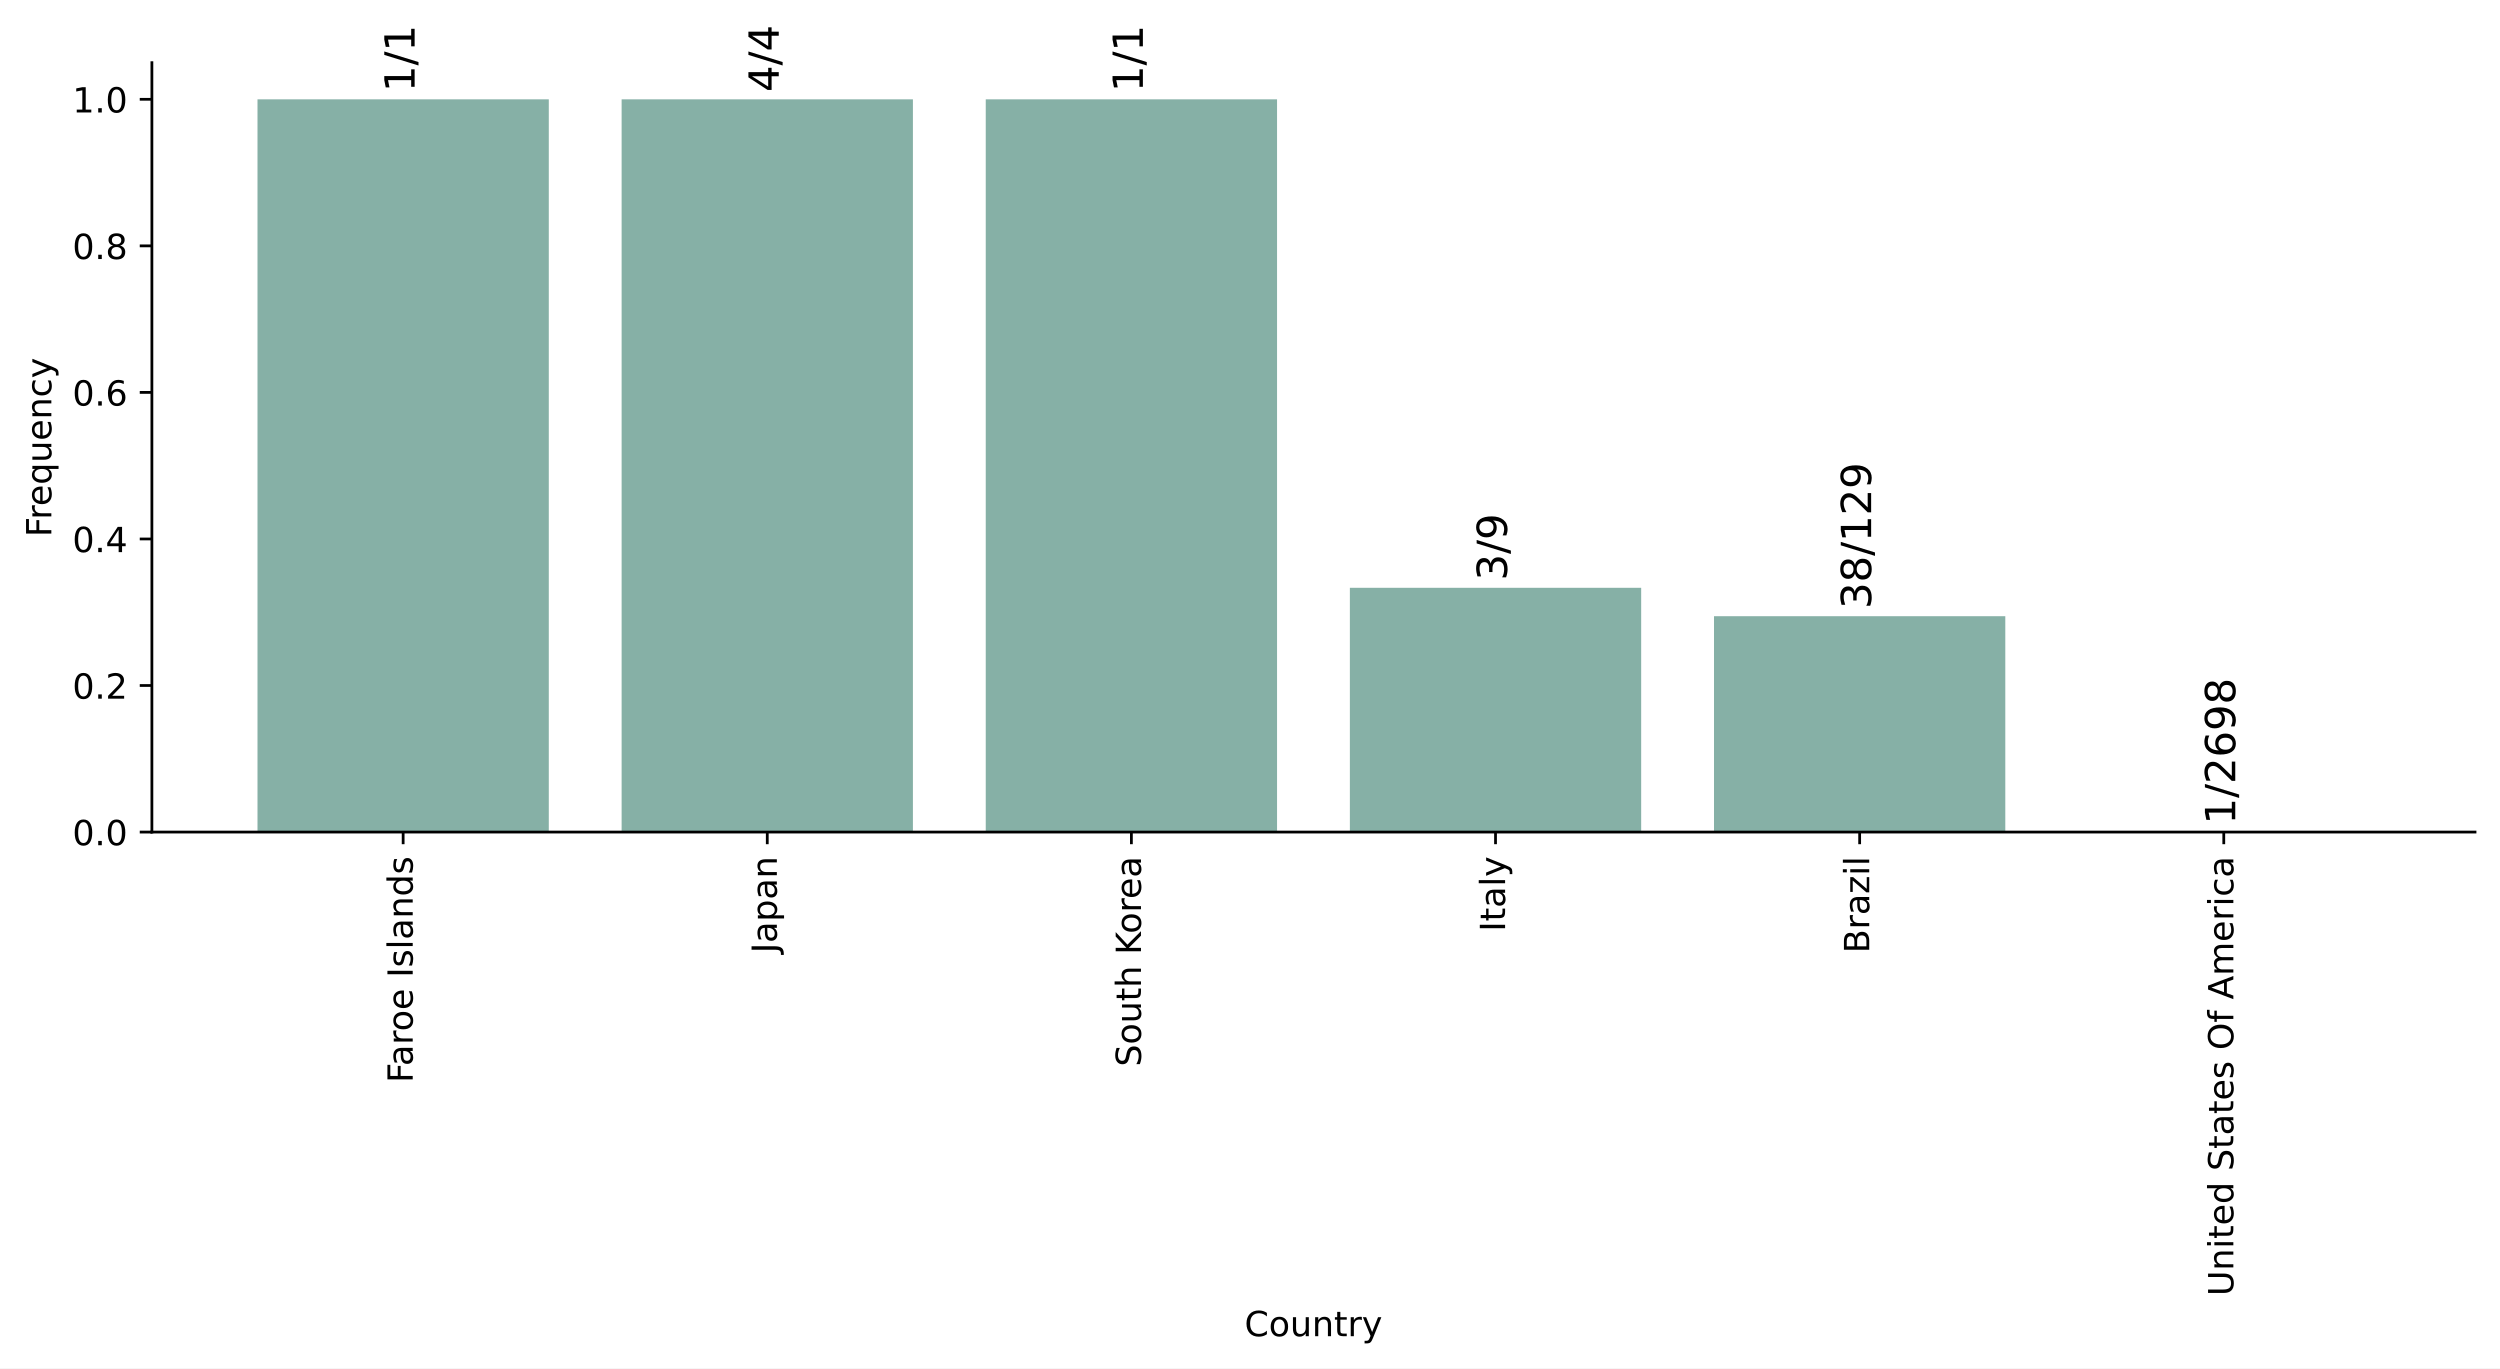
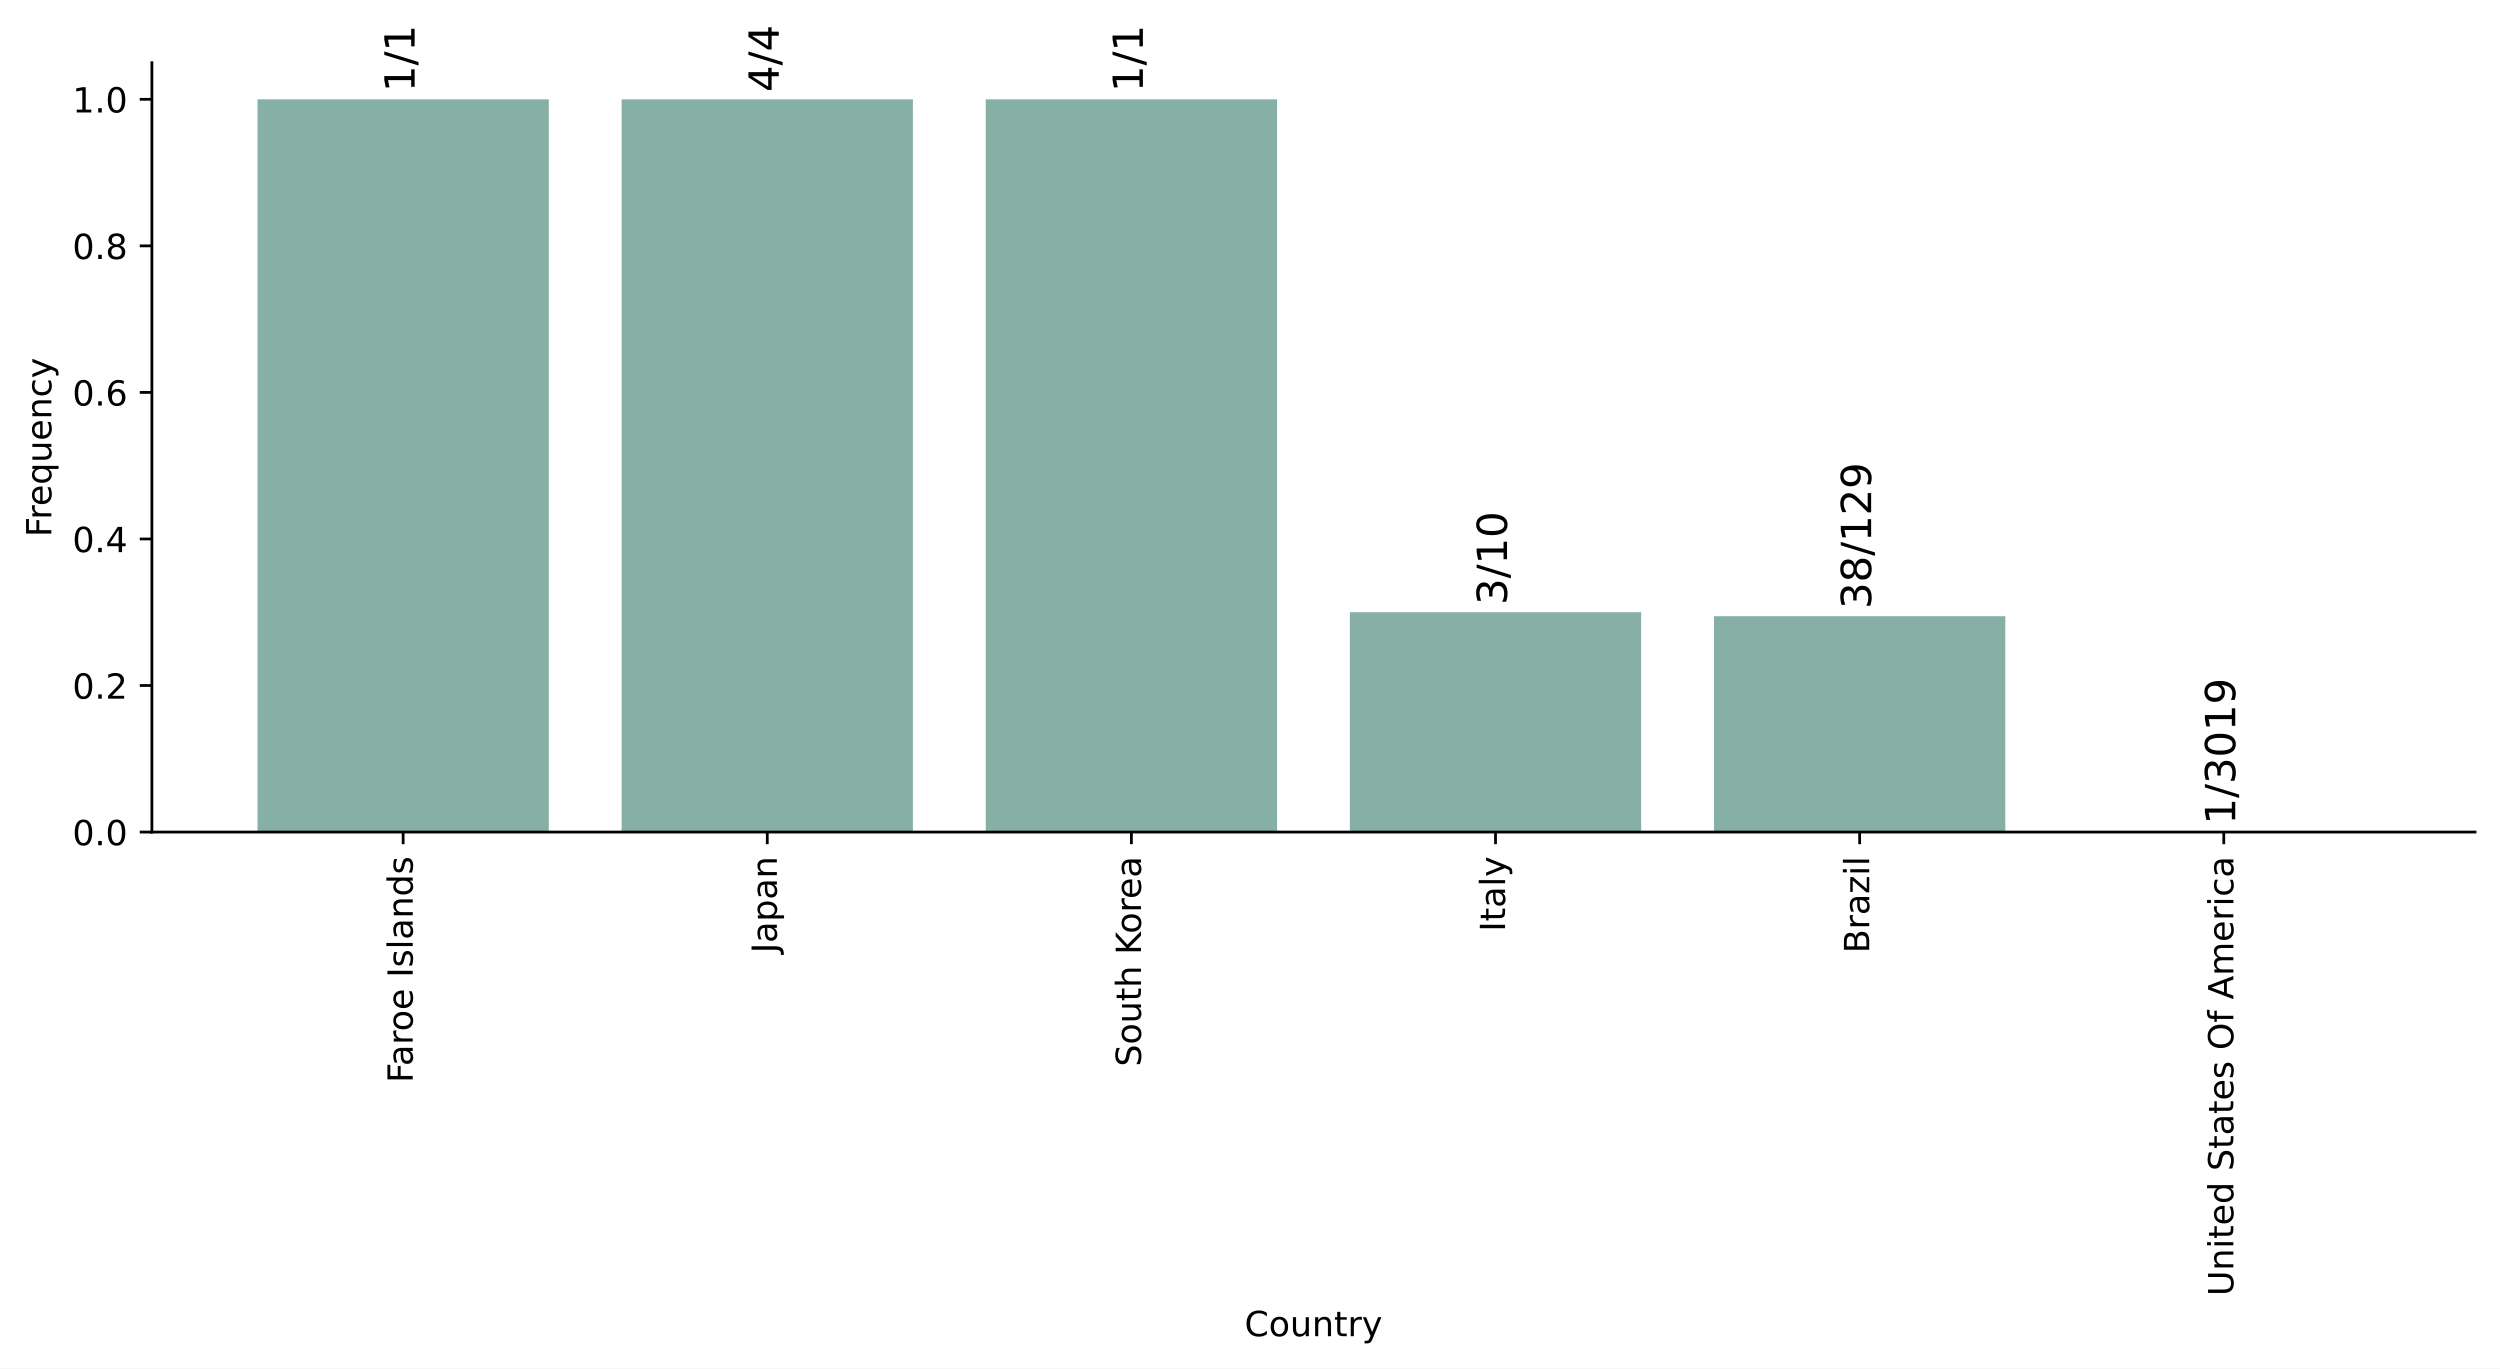
<svg xmlns="http://www.w3.org/2000/svg" xmlns:xlink="http://www.w3.org/1999/xlink" height="394.415pt" version="1.1" viewBox="0 0 720.581 394.415" width="720.581pt">
  <defs>
    <style type="text/css">*{stroke-linecap:butt;stroke-linejoin:round;}</style>
  </defs>
  <g id="figure_1">
    <g id="patch_1">
      <path d="M 0 394.415  L 720.581 394.415  L 720.581 0  L 0 0  z " style="fill:#ffffff;" />
    </g>
    <g id="axes_1">
      <g id="patch_2">
        <path d="M 43.781 239.825  L 713.381 239.825  L 713.381 18.064  L 43.781 18.064  z " style="fill:#ffffff;" />
      </g>
      <g id="patch_3">
-         <path clip-path="url(#pfb253cb8a8)" d="M 74.218 239.825  L 158.18 239.825  L 158.18 28.625  L 74.218 28.625  z " style="fill:#86b0a6;" />
+         <path clip-path="url(#p19f16386f7)" d="M 74.218 239.825  L 158.18 239.825  L 158.18 28.625  L 74.218 28.625  z " style="fill:#86b0a6;" />
      </g>
      <g id="patch_4">
-         <path clip-path="url(#pfb253cb8a8)" d="M 179.171 239.825  L 263.133 239.825  L 263.133 28.625  L 179.171 28.625  z " style="fill:#86b0a6;" />
+         <path clip-path="url(#p19f16386f7)" d="M 179.171 239.825  L 263.133 239.825  L 263.133 28.625  L 179.171 28.625  z " style="fill:#86b0a6;" />
      </g>
      <g id="patch_5">
-         <path clip-path="url(#pfb253cb8a8)" d="M 284.124 239.825  L 368.086 239.825  L 368.086 28.625  L 284.124 28.625  z " style="fill:#86b0a6;" />
+         <path clip-path="url(#p19f16386f7)" d="M 284.124 239.825  L 368.086 239.825  L 368.086 28.625  L 284.124 28.625  z " style="fill:#86b0a6;" />
      </g>
      <g id="patch_6">
-         <path clip-path="url(#pfb253cb8a8)" d="M 389.077 239.825  L 473.039 239.825  L 473.039 169.424  L 389.077 169.424  z " style="fill:#86b0a6;" />
+         <path clip-path="url(#p19f16386f7)" d="M 389.077 239.825  L 473.039 239.825  L 473.039 176.464  L 389.077 176.464  z " style="fill:#86b0a6;" />
      </g>
      <g id="patch_7">
-         <path clip-path="url(#pfb253cb8a8)" d="M 494.03 239.825  L 577.992 239.825  L 577.992 177.611  L 494.03 177.611  z " style="fill:#86b0a6;" />
+         <path clip-path="url(#p19f16386f7)" d="M 494.03 239.825  L 577.992 239.825  L 577.992 177.611  L 494.03 177.611  z " style="fill:#86b0a6;" />
      </g>
      <g id="patch_8">
-         <path clip-path="url(#pfb253cb8a8)" d="M 598.983 239.825  L 682.945 239.825  L 682.945 239.746  L 598.983 239.746  z " style="fill:#86b0a6;" />
+         <path clip-path="url(#p19f16386f7)" d="M 598.983 239.825  L 682.945 239.825  L 682.945 239.755  L 598.983 239.755  z " style="fill:#86b0a6;" />
      </g>
      <g id="matplotlib.axis_1">
        <g id="xtick_1">
          <g id="line2d_1">
            <defs>
-               <path d="M 0 0  L 0 3.5  " id="m96e91f7fc5" style="stroke:#000000;stroke-width:0.8;" />
+               <path d="M 0 0  L 0 3.5  " id="m9e1d078581" style="stroke:#000000;stroke-width:0.8;" />
            </defs>
            <g>
-               <use style="stroke:#000000;stroke-width:0.8;" x="116.199" xlink:href="#m96e91f7fc5" y="239.825" />
+               <use style="stroke:#000000;stroke-width:0.8;" x="116.199" xlink:href="#m9e1d078581" y="239.825" />
            </g>
          </g>
          <g id="text_1">
            <g transform="translate(118.9582 312.0886)rotate(-90)scale(0.1 -0.1)">
              <defs>
                <path d="M 9.812 72.906  L 51.703 72.906  L 51.703 64.594  L 19.672 64.594  L 19.672 43.109  L 48.578 43.109  L 48.578 34.812  L 19.672 34.812  L 19.672 0  L 9.812 0  z " id="DejaVuSans-70" />
                <path d="M 34.281 27.484  Q 23.391 27.484 19.188 25  Q 14.984 22.516 14.984 16.5  Q 14.984 11.719 18.141 8.906  Q 21.297 6.109 26.703 6.109  Q 34.188 6.109 38.703 11.406  Q 43.219 16.703 43.219 25.484  L 43.219 27.484  z M 52.203 31.203  L 52.203 0  L 43.219 0  L 43.219 8.297  Q 40.141 3.328 35.547 0.953  Q 30.953 -1.422 24.312 -1.422  Q 15.922 -1.422 10.953 3.297  Q 6 8.016 6 15.922  Q 6 25.141 12.172 29.828  Q 18.359 34.516 30.609 34.516  L 43.219 34.516  L 43.219 35.406  Q 43.219 41.609 39.141 45  Q 35.062 48.391 27.688 48.391  Q 23 48.391 18.547 47.266  Q 14.109 46.141 10.016 43.891  L 10.016 52.203  Q 14.938 54.109 19.578 55.047  Q 24.219 56 28.609 56  Q 40.484 56 46.344 49.844  Q 52.203 43.703 52.203 31.203  z " id="DejaVuSans-97" />
                <path d="M 41.109 46.297  Q 39.594 47.172 37.812 47.578  Q 36.031 48 33.891 48  Q 26.266 48 22.188 43.047  Q 18.109 38.094 18.109 28.812  L 18.109 0  L 9.078 0  L 9.078 54.688  L 18.109 54.688  L 18.109 46.188  Q 20.953 51.172 25.484 53.578  Q 30.031 56 36.531 56  Q 37.453 56 38.578 55.875  Q 39.703 55.766 41.062 55.516  z " id="DejaVuSans-114" />
                <path d="M 30.609 48.391  Q 23.391 48.391 19.188 42.75  Q 14.984 37.109 14.984 27.297  Q 14.984 17.484 19.156 11.844  Q 23.344 6.203 30.609 6.203  Q 37.797 6.203 41.984 11.859  Q 46.188 17.531 46.188 27.297  Q 46.188 37.016 41.984 42.703  Q 37.797 48.391 30.609 48.391  z M 30.609 56  Q 42.328 56 49.016 48.375  Q 55.719 40.766 55.719 27.297  Q 55.719 13.875 49.016 6.219  Q 42.328 -1.422 30.609 -1.422  Q 18.844 -1.422 12.172 6.219  Q 5.516 13.875 5.516 27.297  Q 5.516 40.766 12.172 48.375  Q 18.844 56 30.609 56  z " id="DejaVuSans-111" />
                <path d="M 56.203 29.594  L 56.203 25.203  L 14.891 25.203  Q 15.484 15.922 20.484 11.062  Q 25.484 6.203 34.422 6.203  Q 39.594 6.203 44.453 7.469  Q 49.312 8.734 54.109 11.281  L 54.109 2.781  Q 49.266 0.734 44.188 -0.344  Q 39.109 -1.422 33.891 -1.422  Q 20.797 -1.422 13.156 6.188  Q 5.516 13.812 5.516 26.812  Q 5.516 40.234 12.766 48.109  Q 20.016 56 32.328 56  Q 43.359 56 49.781 48.891  Q 56.203 41.797 56.203 29.594  z M 47.219 32.234  Q 47.125 39.594 43.094 43.984  Q 39.062 48.391 32.422 48.391  Q 24.906 48.391 20.391 44.141  Q 15.875 39.891 15.188 32.172  z " id="DejaVuSans-101" />
                <path id="DejaVuSans-32" />
                <path d="M 9.812 72.906  L 19.672 72.906  L 19.672 0  L 9.812 0  z " id="DejaVuSans-73" />
                <path d="M 44.281 53.078  L 44.281 44.578  Q 40.484 46.531 36.375 47.5  Q 32.281 48.484 27.875 48.484  Q 21.188 48.484 17.844 46.438  Q 14.5 44.391 14.5 40.281  Q 14.5 37.156 16.891 35.375  Q 19.281 33.594 26.516 31.984  L 29.594 31.297  Q 39.156 29.25 43.188 25.516  Q 47.219 21.781 47.219 15.094  Q 47.219 7.469 41.188 3.016  Q 35.156 -1.422 24.609 -1.422  Q 20.219 -1.422 15.453 -0.562  Q 10.688 0.297 5.422 2  L 5.422 11.281  Q 10.406 8.688 15.234 7.391  Q 20.062 6.109 24.812 6.109  Q 31.156 6.109 34.562 8.281  Q 37.984 10.453 37.984 14.406  Q 37.984 18.062 35.516 20.016  Q 33.062 21.969 24.703 23.781  L 21.578 24.516  Q 13.234 26.266 9.516 29.906  Q 5.812 33.547 5.812 39.891  Q 5.812 47.609 11.281 51.797  Q 16.75 56 26.812 56  Q 31.781 56 36.172 55.266  Q 40.578 54.547 44.281 53.078  z " id="DejaVuSans-115" />
                <path d="M 9.422 75.984  L 18.406 75.984  L 18.406 0  L 9.422 0  z " id="DejaVuSans-108" />
                <path d="M 54.891 33.016  L 54.891 0  L 45.906 0  L 45.906 32.719  Q 45.906 40.484 42.875 44.328  Q 39.844 48.188 33.797 48.188  Q 26.516 48.188 22.312 43.547  Q 18.109 38.922 18.109 30.906  L 18.109 0  L 9.078 0  L 9.078 54.688  L 18.109 54.688  L 18.109 46.188  Q 21.344 51.125 25.703 53.562  Q 30.078 56 35.797 56  Q 45.219 56 50.047 50.172  Q 54.891 44.344 54.891 33.016  z " id="DejaVuSans-110" />
                <path d="M 45.406 46.391  L 45.406 75.984  L 54.391 75.984  L 54.391 0  L 45.406 0  L 45.406 8.203  Q 42.578 3.328 38.25 0.953  Q 33.938 -1.422 27.875 -1.422  Q 17.969 -1.422 11.734 6.484  Q 5.516 14.406 5.516 27.297  Q 5.516 40.188 11.734 48.094  Q 17.969 56 27.875 56  Q 33.938 56 38.25 53.625  Q 42.578 51.266 45.406 46.391  z M 14.797 27.297  Q 14.797 17.391 18.875 11.75  Q 22.953 6.109 30.078 6.109  Q 37.203 6.109 41.297 11.75  Q 45.406 17.391 45.406 27.297  Q 45.406 37.203 41.297 42.844  Q 37.203 48.484 30.078 48.484  Q 22.953 48.484 18.875 42.844  Q 14.797 37.203 14.797 27.297  z " id="DejaVuSans-100" />
              </defs>
              <use xlink:href="#DejaVuSans-70" />
              <use x="48.395" xlink:href="#DejaVuSans-97" />
              <use x="109.674" xlink:href="#DejaVuSans-114" />
              <use x="148.537" xlink:href="#DejaVuSans-111" />
              <use x="209.719" xlink:href="#DejaVuSans-101" />
              <use x="271.242" xlink:href="#DejaVuSans-32" />
              <use x="303.029" xlink:href="#DejaVuSans-73" />
              <use x="332.521" xlink:href="#DejaVuSans-115" />
              <use x="384.621" xlink:href="#DejaVuSans-108" />
              <use x="412.404" xlink:href="#DejaVuSans-97" />
              <use x="473.684" xlink:href="#DejaVuSans-110" />
              <use x="537.062" xlink:href="#DejaVuSans-100" />
              <use x="600.539" xlink:href="#DejaVuSans-115" />
            </g>
          </g>
        </g>
        <g id="xtick_2">
          <g id="line2d_2">
            <g>
-               <use style="stroke:#000000;stroke-width:0.8;" x="221.152" xlink:href="#m96e91f7fc5" y="239.825" />
+               <use style="stroke:#000000;stroke-width:0.8;" x="221.152" xlink:href="#m9e1d078581" y="239.825" />
            </g>
          </g>
          <g id="text_2">
            <g transform="translate(223.9112 274.7167)rotate(-90)scale(0.1 -0.1)">
              <defs>
                <path d="M 9.812 72.906  L 19.672 72.906  L 19.672 5.078  Q 19.672 -8.109 14.672 -14.062  Q 9.672 -20.016 -1.422 -20.016  L -5.172 -20.016  L -5.172 -11.719  L -2.094 -11.719  Q 4.438 -11.719 7.125 -8.047  Q 9.812 -4.391 9.812 5.078  z " id="DejaVuSans-74" />
                <path d="M 18.109 8.203  L 18.109 -20.797  L 9.078 -20.797  L 9.078 54.688  L 18.109 54.688  L 18.109 46.391  Q 20.953 51.266 25.266 53.625  Q 29.594 56 35.594 56  Q 45.562 56 51.781 48.094  Q 58.016 40.188 58.016 27.297  Q 58.016 14.406 51.781 6.484  Q 45.562 -1.422 35.594 -1.422  Q 29.594 -1.422 25.266 0.953  Q 20.953 3.328 18.109 8.203  z M 48.688 27.297  Q 48.688 37.203 44.609 42.844  Q 40.531 48.484 33.406 48.484  Q 26.266 48.484 22.188 42.844  Q 18.109 37.203 18.109 27.297  Q 18.109 17.391 22.188 11.75  Q 26.266 6.109 33.406 6.109  Q 40.531 6.109 44.609 11.75  Q 48.688 17.391 48.688 27.297  z " id="DejaVuSans-112" />
              </defs>
              <use xlink:href="#DejaVuSans-74" />
              <use x="29.492" xlink:href="#DejaVuSans-97" />
              <use x="90.771" xlink:href="#DejaVuSans-112" />
              <use x="154.248" xlink:href="#DejaVuSans-97" />
              <use x="215.527" xlink:href="#DejaVuSans-110" />
            </g>
          </g>
        </g>
        <g id="xtick_3">
          <g id="line2d_3">
            <g>
-               <use style="stroke:#000000;stroke-width:0.8;" x="326.105" xlink:href="#m96e91f7fc5" y="239.825" />
+               <use style="stroke:#000000;stroke-width:0.8;" x="326.105" xlink:href="#m9e1d078581" y="239.825" />
            </g>
          </g>
          <g id="text_3">
            <g transform="translate(328.8641 307.4089)rotate(-90)scale(0.1 -0.1)">
              <defs>
                <path d="M 53.516 70.516  L 53.516 60.891  Q 47.906 63.578 42.922 64.891  Q 37.938 66.219 33.297 66.219  Q 25.25 66.219 20.875 63.094  Q 16.5 59.969 16.5 54.203  Q 16.5 49.359 19.406 46.891  Q 22.312 44.438 30.422 42.922  L 36.375 41.703  Q 47.406 39.594 52.656 34.297  Q 57.906 29 57.906 20.125  Q 57.906 9.516 50.797 4.047  Q 43.703 -1.422 29.984 -1.422  Q 24.812 -1.422 18.969 -0.25  Q 13.141 0.922 6.891 3.219  L 6.891 13.375  Q 12.891 10.016 18.656 8.297  Q 24.422 6.594 29.984 6.594  Q 38.422 6.594 43.016 9.906  Q 47.609 13.234 47.609 19.391  Q 47.609 24.75 44.312 27.781  Q 41.016 30.812 33.5 32.328  L 27.484 33.5  Q 16.453 35.688 11.516 40.375  Q 6.594 45.062 6.594 53.422  Q 6.594 63.094 13.406 68.656  Q 20.219 74.219 32.172 74.219  Q 37.312 74.219 42.625 73.281  Q 47.953 72.359 53.516 70.516  z " id="DejaVuSans-83" />
                <path d="M 8.5 21.578  L 8.5 54.688  L 17.484 54.688  L 17.484 21.922  Q 17.484 14.156 20.5 10.266  Q 23.531 6.391 29.594 6.391  Q 36.859 6.391 41.078 11.031  Q 45.312 15.672 45.312 23.688  L 45.312 54.688  L 54.297 54.688  L 54.297 0  L 45.312 0  L 45.312 8.406  Q 42.047 3.422 37.719 1  Q 33.406 -1.422 27.688 -1.422  Q 18.266 -1.422 13.375 4.438  Q 8.5 10.297 8.5 21.578  z M 31.109 56  z " id="DejaVuSans-117" />
                <path d="M 18.312 70.219  L 18.312 54.688  L 36.812 54.688  L 36.812 47.703  L 18.312 47.703  L 18.312 18.016  Q 18.312 11.328 20.141 9.422  Q 21.969 7.516 27.594 7.516  L 36.812 7.516  L 36.812 0  L 27.594 0  Q 17.188 0 13.234 3.875  Q 9.281 7.766 9.281 18.016  L 9.281 47.703  L 2.688 47.703  L 2.688 54.688  L 9.281 54.688  L 9.281 70.219  z " id="DejaVuSans-116" />
                <path d="M 54.891 33.016  L 54.891 0  L 45.906 0  L 45.906 32.719  Q 45.906 40.484 42.875 44.328  Q 39.844 48.188 33.797 48.188  Q 26.516 48.188 22.312 43.547  Q 18.109 38.922 18.109 30.906  L 18.109 0  L 9.078 0  L 9.078 75.984  L 18.109 75.984  L 18.109 46.188  Q 21.344 51.125 25.703 53.562  Q 30.078 56 35.797 56  Q 45.219 56 50.047 50.172  Q 54.891 44.344 54.891 33.016  z " id="DejaVuSans-104" />
                <path d="M 9.812 72.906  L 19.672 72.906  L 19.672 42.094  L 52.391 72.906  L 65.094 72.906  L 28.906 38.922  L 67.672 0  L 54.688 0  L 19.672 35.109  L 19.672 0  L 9.812 0  z " id="DejaVuSans-75" />
              </defs>
              <use xlink:href="#DejaVuSans-83" />
              <use x="63.477" xlink:href="#DejaVuSans-111" />
              <use x="124.658" xlink:href="#DejaVuSans-117" />
              <use x="188.037" xlink:href="#DejaVuSans-116" />
              <use x="227.246" xlink:href="#DejaVuSans-104" />
              <use x="290.625" xlink:href="#DejaVuSans-32" />
              <use x="322.412" xlink:href="#DejaVuSans-75" />
              <use x="382.988" xlink:href="#DejaVuSans-111" />
              <use x="444.17" xlink:href="#DejaVuSans-114" />
              <use x="483.033" xlink:href="#DejaVuSans-101" />
              <use x="544.557" xlink:href="#DejaVuSans-97" />
            </g>
          </g>
        </g>
        <g id="xtick_4">
          <g id="line2d_4">
            <g>
-               <use style="stroke:#000000;stroke-width:0.8;" x="431.058" xlink:href="#m96e91f7fc5" y="239.825" />
+               <use style="stroke:#000000;stroke-width:0.8;" x="431.058" xlink:href="#m9e1d078581" y="239.825" />
            </g>
          </g>
          <g id="text_4">
            <g transform="translate(433.8171 268.5198)rotate(-90)scale(0.1 -0.1)">
              <defs>
                <path d="M 32.172 -5.078  Q 28.375 -14.844 24.75 -17.812  Q 21.141 -20.797 15.094 -20.797  L 7.906 -20.797  L 7.906 -13.281  L 13.188 -13.281  Q 16.891 -13.281 18.938 -11.516  Q 21 -9.766 23.484 -3.219  L 25.094 0.875  L 2.984 54.688  L 12.5 54.688  L 29.594 11.922  L 46.688 54.688  L 56.203 54.688  z " id="DejaVuSans-121" />
              </defs>
              <use xlink:href="#DejaVuSans-73" />
              <use x="29.492" xlink:href="#DejaVuSans-116" />
              <use x="68.701" xlink:href="#DejaVuSans-97" />
              <use x="129.98" xlink:href="#DejaVuSans-108" />
              <use x="157.764" xlink:href="#DejaVuSans-121" />
            </g>
          </g>
        </g>
        <g id="xtick_5">
          <g id="line2d_5">
            <g>
-               <use style="stroke:#000000;stroke-width:0.8;" x="536.011" xlink:href="#m96e91f7fc5" y="239.825" />
+               <use style="stroke:#000000;stroke-width:0.8;" x="536.011" xlink:href="#m9e1d078581" y="239.825" />
            </g>
          </g>
          <g id="text_5">
            <g transform="translate(538.7701 274.7292)rotate(-90)scale(0.1 -0.1)">
              <defs>
                <path d="M 19.672 34.812  L 19.672 8.109  L 35.5 8.109  Q 43.453 8.109 47.281 11.406  Q 51.125 14.703 51.125 21.484  Q 51.125 28.328 47.281 31.562  Q 43.453 34.812 35.5 34.812  z M 19.672 64.797  L 19.672 42.828  L 34.281 42.828  Q 41.5 42.828 45.031 45.531  Q 48.578 48.25 48.578 53.812  Q 48.578 59.328 45.031 62.062  Q 41.5 64.797 34.281 64.797  z M 9.812 72.906  L 35.016 72.906  Q 46.297 72.906 52.391 68.219  Q 58.5 63.531 58.5 54.891  Q 58.5 48.188 55.375 44.234  Q 52.25 40.281 46.188 39.312  Q 53.469 37.75 57.5 32.781  Q 61.531 27.828 61.531 20.406  Q 61.531 10.641 54.891 5.312  Q 48.25 0 35.984 0  L 9.812 0  z " id="DejaVuSans-66" />
                <path d="M 5.516 54.688  L 48.188 54.688  L 48.188 46.484  L 14.406 7.172  L 48.188 7.172  L 48.188 0  L 4.297 0  L 4.297 8.203  L 38.094 47.516  L 5.516 47.516  z " id="DejaVuSans-122" />
                <path d="M 9.422 54.688  L 18.406 54.688  L 18.406 0  L 9.422 0  z M 9.422 75.984  L 18.406 75.984  L 18.406 64.594  L 9.422 64.594  z " id="DejaVuSans-105" />
              </defs>
              <use xlink:href="#DejaVuSans-66" />
              <use x="68.604" xlink:href="#DejaVuSans-114" />
              <use x="109.717" xlink:href="#DejaVuSans-97" />
              <use x="170.996" xlink:href="#DejaVuSans-122" />
              <use x="223.486" xlink:href="#DejaVuSans-105" />
              <use x="251.27" xlink:href="#DejaVuSans-108" />
            </g>
          </g>
        </g>
        <g id="xtick_6">
          <g id="line2d_6">
            <g>
-               <use style="stroke:#000000;stroke-width:0.8;" x="640.964" xlink:href="#m96e91f7fc5" y="239.825" />
+               <use style="stroke:#000000;stroke-width:0.8;" x="640.964" xlink:href="#m9e1d078581" y="239.825" />
            </g>
          </g>
          <g id="text_6">
            <g transform="translate(643.7231 373.537)rotate(-90)scale(0.1 -0.1)">
              <defs>
                <path d="M 8.688 72.906  L 18.609 72.906  L 18.609 28.609  Q 18.609 16.891 22.844 11.734  Q 27.094 6.594 36.625 6.594  Q 46.094 6.594 50.344 11.734  Q 54.594 16.891 54.594 28.609  L 54.594 72.906  L 64.5 72.906  L 64.5 27.391  Q 64.5 13.141 57.438 5.859  Q 50.391 -1.422 36.625 -1.422  Q 22.797 -1.422 15.734 5.859  Q 8.688 13.141 8.688 27.391  z " id="DejaVuSans-85" />
                <path d="M 39.406 66.219  Q 28.656 66.219 22.328 58.203  Q 16.016 50.203 16.016 36.375  Q 16.016 22.609 22.328 14.594  Q 28.656 6.594 39.406 6.594  Q 50.141 6.594 56.422 14.594  Q 62.703 22.609 62.703 36.375  Q 62.703 50.203 56.422 58.203  Q 50.141 66.219 39.406 66.219  z M 39.406 74.219  Q 54.734 74.219 63.906 63.938  Q 73.094 53.656 73.094 36.375  Q 73.094 19.141 63.906 8.859  Q 54.734 -1.422 39.406 -1.422  Q 24.031 -1.422 14.812 8.828  Q 5.609 19.094 5.609 36.375  Q 5.609 53.656 14.812 63.938  Q 24.031 74.219 39.406 74.219  z " id="DejaVuSans-79" />
                <path d="M 37.109 75.984  L 37.109 68.5  L 28.516 68.5  Q 23.688 68.5 21.797 66.547  Q 19.922 64.594 19.922 59.516  L 19.922 54.688  L 34.719 54.688  L 34.719 47.703  L 19.922 47.703  L 19.922 0  L 10.891 0  L 10.891 47.703  L 2.297 47.703  L 2.297 54.688  L 10.891 54.688  L 10.891 58.5  Q 10.891 67.625 15.141 71.797  Q 19.391 75.984 28.609 75.984  z " id="DejaVuSans-102" />
                <path d="M 34.188 63.188  L 20.797 26.906  L 47.609 26.906  z M 28.609 72.906  L 39.797 72.906  L 67.578 0  L 57.328 0  L 50.688 18.703  L 17.828 18.703  L 11.188 0  L 0.781 0  z " id="DejaVuSans-65" />
                <path d="M 52 44.188  Q 55.375 50.25 60.062 53.125  Q 64.75 56 71.094 56  Q 79.641 56 84.281 50.016  Q 88.922 44.047 88.922 33.016  L 88.922 0  L 79.891 0  L 79.891 32.719  Q 79.891 40.578 77.094 44.375  Q 74.312 48.188 68.609 48.188  Q 61.625 48.188 57.562 43.547  Q 53.516 38.922 53.516 30.906  L 53.516 0  L 44.484 0  L 44.484 32.719  Q 44.484 40.625 41.703 44.406  Q 38.922 48.188 33.109 48.188  Q 26.219 48.188 22.156 43.531  Q 18.109 38.875 18.109 30.906  L 18.109 0  L 9.078 0  L 9.078 54.688  L 18.109 54.688  L 18.109 46.188  Q 21.188 51.219 25.484 53.609  Q 29.781 56 35.688 56  Q 41.656 56 45.828 52.969  Q 50 49.953 52 44.188  z " id="DejaVuSans-109" />
                <path d="M 48.781 52.594  L 48.781 44.188  Q 44.969 46.297 41.141 47.344  Q 37.312 48.391 33.406 48.391  Q 24.656 48.391 19.812 42.844  Q 14.984 37.312 14.984 27.297  Q 14.984 17.281 19.812 11.734  Q 24.656 6.203 33.406 6.203  Q 37.312 6.203 41.141 7.25  Q 44.969 8.297 48.781 10.406  L 48.781 2.094  Q 45.016 0.344 40.984 -0.531  Q 36.969 -1.422 32.422 -1.422  Q 20.062 -1.422 12.781 6.344  Q 5.516 14.109 5.516 27.297  Q 5.516 40.672 12.859 48.328  Q 20.219 56 33.016 56  Q 37.156 56 41.109 55.141  Q 45.062 54.297 48.781 52.594  z " id="DejaVuSans-99" />
              </defs>
              <use xlink:href="#DejaVuSans-85" />
              <use x="73.193" xlink:href="#DejaVuSans-110" />
              <use x="136.572" xlink:href="#DejaVuSans-105" />
              <use x="164.355" xlink:href="#DejaVuSans-116" />
              <use x="203.564" xlink:href="#DejaVuSans-101" />
              <use x="265.088" xlink:href="#DejaVuSans-100" />
              <use x="328.564" xlink:href="#DejaVuSans-32" />
              <use x="360.352" xlink:href="#DejaVuSans-83" />
              <use x="423.828" xlink:href="#DejaVuSans-116" />
              <use x="463.037" xlink:href="#DejaVuSans-97" />
              <use x="524.316" xlink:href="#DejaVuSans-116" />
              <use x="563.525" xlink:href="#DejaVuSans-101" />
              <use x="625.049" xlink:href="#DejaVuSans-115" />
              <use x="677.148" xlink:href="#DejaVuSans-32" />
              <use x="708.936" xlink:href="#DejaVuSans-79" />
              <use x="787.646" xlink:href="#DejaVuSans-102" />
              <use x="822.852" xlink:href="#DejaVuSans-32" />
              <use x="854.639" xlink:href="#DejaVuSans-65" />
              <use x="923.047" xlink:href="#DejaVuSans-109" />
              <use x="1020.459" xlink:href="#DejaVuSans-101" />
              <use x="1081.982" xlink:href="#DejaVuSans-114" />
              <use x="1123.096" xlink:href="#DejaVuSans-105" />
              <use x="1150.879" xlink:href="#DejaVuSans-99" />
              <use x="1205.859" xlink:href="#DejaVuSans-97" />
            </g>
          </g>
        </g>
        <g id="text_7">
          <g transform="translate(358.718 385.1354)scale(0.1 -0.1)">
            <defs>
              <path d="M 64.406 67.281  L 64.406 56.891  Q 59.422 61.531 53.781 63.812  Q 48.141 66.109 41.797 66.109  Q 29.297 66.109 22.656 58.469  Q 16.016 50.828 16.016 36.375  Q 16.016 21.969 22.656 14.328  Q 29.297 6.688 41.797 6.688  Q 48.141 6.688 53.781 8.984  Q 59.422 11.281 64.406 15.922  L 64.406 5.609  Q 59.234 2.094 53.438 0.328  Q 47.656 -1.422 41.219 -1.422  Q 24.656 -1.422 15.125 8.703  Q 5.609 18.844 5.609 36.375  Q 5.609 53.953 15.125 64.078  Q 24.656 74.219 41.219 74.219  Q 47.75 74.219 53.531 72.484  Q 59.328 70.75 64.406 67.281  z " id="DejaVuSans-67" />
            </defs>
            <use xlink:href="#DejaVuSans-67" />
            <use x="69.824" xlink:href="#DejaVuSans-111" />
            <use x="131.006" xlink:href="#DejaVuSans-117" />
            <use x="194.385" xlink:href="#DejaVuSans-110" />
            <use x="257.764" xlink:href="#DejaVuSans-116" />
            <use x="296.973" xlink:href="#DejaVuSans-114" />
            <use x="338.086" xlink:href="#DejaVuSans-121" />
          </g>
        </g>
      </g>
      <g id="matplotlib.axis_2">
        <g id="ytick_1">
          <g id="line2d_7">
            <defs>
-               <path d="M 0 0  L -3.5 0  " id="md02cd5af1e" style="stroke:#000000;stroke-width:0.8;" />
+               <path d="M 0 0  L -3.5 0  " id="m7379aafefa" style="stroke:#000000;stroke-width:0.8;" />
            </defs>
            <g>
-               <use style="stroke:#000000;stroke-width:0.8;" x="43.781" xlink:href="#md02cd5af1e" y="239.825" />
+               <use style="stroke:#000000;stroke-width:0.8;" x="43.781" xlink:href="#m7379aafefa" y="239.825" />
            </g>
          </g>
          <g id="text_8">
            <g transform="translate(20.87813 243.6237)scale(0.1 -0.1)">
              <defs>
                <path d="M 31.781 66.406  Q 24.172 66.406 20.328 58.906  Q 16.5 51.422 16.5 36.375  Q 16.5 21.391 20.328 13.891  Q 24.172 6.391 31.781 6.391  Q 39.453 6.391 43.281 13.891  Q 47.125 21.391 47.125 36.375  Q 47.125 51.422 43.281 58.906  Q 39.453 66.406 31.781 66.406  z M 31.781 74.219  Q 44.047 74.219 50.516 64.516  Q 56.984 54.828 56.984 36.375  Q 56.984 17.969 50.516 8.266  Q 44.047 -1.422 31.781 -1.422  Q 19.531 -1.422 13.062 8.266  Q 6.594 17.969 6.594 36.375  Q 6.594 54.828 13.062 64.516  Q 19.531 74.219 31.781 74.219  z " id="DejaVuSans-48" />
                <path d="M 10.688 12.406  L 21 12.406  L 21 0  L 10.688 0  z " id="DejaVuSans-46" />
              </defs>
              <use xlink:href="#DejaVuSans-48" />
              <use x="63.623" xlink:href="#DejaVuSans-46" />
              <use x="95.41" xlink:href="#DejaVuSans-48" />
            </g>
          </g>
        </g>
        <g id="ytick_2">
          <g id="line2d_8">
            <g>
-               <use style="stroke:#000000;stroke-width:0.8;" x="43.781" xlink:href="#md02cd5af1e" y="197.584" />
+               <use style="stroke:#000000;stroke-width:0.8;" x="43.781" xlink:href="#m7379aafefa" y="197.584" />
            </g>
          </g>
          <g id="text_9">
            <g transform="translate(20.87813 201.3837)scale(0.1 -0.1)">
              <defs>
                <path d="M 19.188 8.297  L 53.609 8.297  L 53.609 0  L 7.328 0  L 7.328 8.297  Q 12.938 14.109 22.625 23.891  Q 32.328 33.688 34.812 36.531  Q 39.547 41.844 41.422 45.531  Q 43.312 49.219 43.312 52.781  Q 43.312 58.594 39.234 62.25  Q 35.156 65.922 28.609 65.922  Q 23.969 65.922 18.812 64.312  Q 13.672 62.703 7.812 59.422  L 7.812 69.391  Q 13.766 71.781 18.938 73  Q 24.125 74.219 28.422 74.219  Q 39.75 74.219 46.484 68.547  Q 53.219 62.891 53.219 53.422  Q 53.219 48.922 51.531 44.891  Q 49.859 40.875 45.406 35.406  Q 44.188 33.984 37.641 27.219  Q 31.109 20.453 19.188 8.297  z " id="DejaVuSans-50" />
              </defs>
              <use xlink:href="#DejaVuSans-48" />
              <use x="63.623" xlink:href="#DejaVuSans-46" />
              <use x="95.41" xlink:href="#DejaVuSans-50" />
            </g>
          </g>
        </g>
        <g id="ytick_3">
          <g id="line2d_9">
            <g>
-               <use style="stroke:#000000;stroke-width:0.8;" x="43.781" xlink:href="#md02cd5af1e" y="155.345" />
+               <use style="stroke:#000000;stroke-width:0.8;" x="43.781" xlink:href="#m7379aafefa" y="155.345" />
            </g>
          </g>
          <g id="text_10">
            <g transform="translate(20.87813 159.1437)scale(0.1 -0.1)">
              <defs>
                <path d="M 37.797 64.312  L 12.891 25.391  L 37.797 25.391  z M 35.203 72.906  L 47.609 72.906  L 47.609 25.391  L 58.016 25.391  L 58.016 17.188  L 47.609 17.188  L 47.609 0  L 37.797 0  L 37.797 17.188  L 4.891 17.188  L 4.891 26.703  z " id="DejaVuSans-52" />
              </defs>
              <use xlink:href="#DejaVuSans-48" />
              <use x="63.623" xlink:href="#DejaVuSans-46" />
              <use x="95.41" xlink:href="#DejaVuSans-52" />
            </g>
          </g>
        </g>
        <g id="ytick_4">
          <g id="line2d_10">
            <g>
-               <use style="stroke:#000000;stroke-width:0.8;" x="43.781" xlink:href="#md02cd5af1e" y="113.105" />
+               <use style="stroke:#000000;stroke-width:0.8;" x="43.781" xlink:href="#m7379aafefa" y="113.105" />
            </g>
          </g>
          <g id="text_11">
            <g transform="translate(20.87813 116.9037)scale(0.1 -0.1)">
              <defs>
                <path d="M 33.016 40.375  Q 26.375 40.375 22.484 35.828  Q 18.609 31.297 18.609 23.391  Q 18.609 15.531 22.484 10.953  Q 26.375 6.391 33.016 6.391  Q 39.656 6.391 43.531 10.953  Q 47.406 15.531 47.406 23.391  Q 47.406 31.297 43.531 35.828  Q 39.656 40.375 33.016 40.375  z M 52.594 71.297  L 52.594 62.312  Q 48.875 64.062 45.094 64.984  Q 41.312 65.922 37.594 65.922  Q 27.828 65.922 22.672 59.328  Q 17.531 52.734 16.797 39.406  Q 19.672 43.656 24.016 45.922  Q 28.375 48.188 33.594 48.188  Q 44.578 48.188 50.953 41.516  Q 57.328 34.859 57.328 23.391  Q 57.328 12.156 50.688 5.359  Q 44.047 -1.422 33.016 -1.422  Q 20.359 -1.422 13.672 8.266  Q 6.984 17.969 6.984 36.375  Q 6.984 53.656 15.188 63.938  Q 23.391 74.219 37.203 74.219  Q 40.922 74.219 44.703 73.484  Q 48.484 72.75 52.594 71.297  z " id="DejaVuSans-54" />
              </defs>
              <use xlink:href="#DejaVuSans-48" />
              <use x="63.623" xlink:href="#DejaVuSans-46" />
              <use x="95.41" xlink:href="#DejaVuSans-54" />
            </g>
          </g>
        </g>
        <g id="ytick_5">
          <g id="line2d_11">
            <g>
-               <use style="stroke:#000000;stroke-width:0.8;" x="43.781" xlink:href="#md02cd5af1e" y="70.865" />
+               <use style="stroke:#000000;stroke-width:0.8;" x="43.781" xlink:href="#m7379aafefa" y="70.865" />
            </g>
          </g>
          <g id="text_12">
            <g transform="translate(20.87813 74.66372)scale(0.1 -0.1)">
              <defs>
                <path d="M 31.781 34.625  Q 24.75 34.625 20.719 30.859  Q 16.703 27.094 16.703 20.516  Q 16.703 13.922 20.719 10.156  Q 24.75 6.391 31.781 6.391  Q 38.812 6.391 42.859 10.172  Q 46.922 13.969 46.922 20.516  Q 46.922 27.094 42.891 30.859  Q 38.875 34.625 31.781 34.625  z M 21.922 38.812  Q 15.578 40.375 12.031 44.719  Q 8.5 49.078 8.5 55.328  Q 8.5 64.062 14.719 69.141  Q 20.953 74.219 31.781 74.219  Q 42.672 74.219 48.875 69.141  Q 55.078 64.062 55.078 55.328  Q 55.078 49.078 51.531 44.719  Q 48 40.375 41.703 38.812  Q 48.828 37.156 52.797 32.312  Q 56.781 27.484 56.781 20.516  Q 56.781 9.906 50.312 4.234  Q 43.844 -1.422 31.781 -1.422  Q 19.734 -1.422 13.25 4.234  Q 6.781 9.906 6.781 20.516  Q 6.781 27.484 10.781 32.312  Q 14.797 37.156 21.922 38.812  z M 18.312 54.391  Q 18.312 48.734 21.844 45.562  Q 25.391 42.391 31.781 42.391  Q 38.141 42.391 41.719 45.562  Q 45.312 48.734 45.312 54.391  Q 45.312 60.062 41.719 63.234  Q 38.141 66.406 31.781 66.406  Q 25.391 66.406 21.844 63.234  Q 18.312 60.062 18.312 54.391  z " id="DejaVuSans-56" />
              </defs>
              <use xlink:href="#DejaVuSans-48" />
              <use x="63.623" xlink:href="#DejaVuSans-46" />
              <use x="95.41" xlink:href="#DejaVuSans-56" />
            </g>
          </g>
        </g>
        <g id="ytick_6">
          <g id="line2d_12">
            <g>
-               <use style="stroke:#000000;stroke-width:0.8;" x="43.781" xlink:href="#md02cd5af1e" y="28.625" />
+               <use style="stroke:#000000;stroke-width:0.8;" x="43.781" xlink:href="#m7379aafefa" y="28.625" />
            </g>
          </g>
          <g id="text_13">
            <g transform="translate(20.87813 32.42372)scale(0.1 -0.1)">
              <defs>
                <path d="M 12.406 8.297  L 28.516 8.297  L 28.516 63.922  L 10.984 60.406  L 10.984 69.391  L 28.422 72.906  L 38.281 72.906  L 38.281 8.297  L 54.391 8.297  L 54.391 0  L 12.406 0  z " id="DejaVuSans-49" />
              </defs>
              <use xlink:href="#DejaVuSans-49" />
              <use x="63.623" xlink:href="#DejaVuSans-46" />
              <use x="95.41" xlink:href="#DejaVuSans-48" />
            </g>
          </g>
        </g>
        <g id="text_14">
          <g transform="translate(14.79844 154.7742)rotate(-90)scale(0.1 -0.1)">
            <defs>
              <path d="M 14.797 27.297  Q 14.797 17.391 18.875 11.75  Q 22.953 6.109 30.078 6.109  Q 37.203 6.109 41.297 11.75  Q 45.406 17.391 45.406 27.297  Q 45.406 37.203 41.297 42.844  Q 37.203 48.484 30.078 48.484  Q 22.953 48.484 18.875 42.844  Q 14.797 37.203 14.797 27.297  z M 45.406 8.203  Q 42.578 3.328 38.25 0.953  Q 33.938 -1.422 27.875 -1.422  Q 17.969 -1.422 11.734 6.484  Q 5.516 14.406 5.516 27.297  Q 5.516 40.188 11.734 48.094  Q 17.969 56 27.875 56  Q 33.938 56 38.25 53.625  Q 42.578 51.266 45.406 46.391  L 45.406 54.688  L 54.391 54.688  L 54.391 -20.797  L 45.406 -20.797  z " id="DejaVuSans-113" />
            </defs>
            <use xlink:href="#DejaVuSans-70" />
            <use x="50.27" xlink:href="#DejaVuSans-114" />
            <use x="89.133" xlink:href="#DejaVuSans-101" />
            <use x="150.656" xlink:href="#DejaVuSans-113" />
            <use x="214.133" xlink:href="#DejaVuSans-117" />
            <use x="277.512" xlink:href="#DejaVuSans-101" />
            <use x="339.035" xlink:href="#DejaVuSans-110" />
            <use x="402.414" xlink:href="#DejaVuSans-99" />
            <use x="457.395" xlink:href="#DejaVuSans-121" />
          </g>
        </g>
      </g>
      <g id="patch_9">
        <path d="M 43.781 239.825  L 43.781 18.064  " style="fill:none;stroke:#000000;stroke-linecap:square;stroke-linejoin:miter;stroke-width:0.8;" />
      </g>
      <g id="patch_10">
        <path d="M 43.781 239.825  L 713.381 239.825  " style="fill:none;stroke:#000000;stroke-linecap:square;stroke-linejoin:miter;stroke-width:0.8;" />
      </g>
      <g id="text_15">
        <g transform="translate(119.5101 26.5125)rotate(-90)scale(0.12 -0.12)">
          <defs>
            <path d="M 25.391 72.906  L 33.688 72.906  L 8.297 -9.281  L 0 -9.281  z " id="DejaVuSans-47" />
          </defs>
          <use xlink:href="#DejaVuSans-49" />
          <use x="63.623" xlink:href="#DejaVuSans-47" />
          <use x="97.314" xlink:href="#DejaVuSans-49" />
        </g>
      </g>
      <g id="text_16">
        <g transform="translate(224.463 26.5125)rotate(-90)scale(0.12 -0.12)">
          <use xlink:href="#DejaVuSans-52" />
          <use x="63.623" xlink:href="#DejaVuSans-47" />
          <use x="97.314" xlink:href="#DejaVuSans-52" />
        </g>
      </g>
      <g id="text_17">
        <g transform="translate(329.416 26.5125)rotate(-90)scale(0.12 -0.12)">
          <use xlink:href="#DejaVuSans-49" />
          <use x="63.623" xlink:href="#DejaVuSans-47" />
          <use x="97.314" xlink:href="#DejaVuSans-49" />
        </g>
      </g>
      <g id="text_18">
-         <g transform="translate(434.369 167.3125)rotate(-90)scale(0.12 -0.12)">
+         <g transform="translate(434.369 174.3525)rotate(-90)scale(0.12 -0.12)">
          <defs>
            <path d="M 40.578 39.312  Q 47.656 37.797 51.625 33  Q 55.609 28.219 55.609 21.188  Q 55.609 10.406 48.188 4.484  Q 40.766 -1.422 27.094 -1.422  Q 22.516 -1.422 17.656 -0.516  Q 12.797 0.391 7.625 2.203  L 7.625 11.719  Q 11.719 9.328 16.594 8.109  Q 21.484 6.891 26.812 6.891  Q 36.078 6.891 40.938 10.547  Q 45.797 14.203 45.797 21.188  Q 45.797 27.641 41.281 31.266  Q 36.766 34.906 28.719 34.906  L 20.219 34.906  L 20.219 43.016  L 29.109 43.016  Q 36.375 43.016 40.234 45.922  Q 44.094 48.828 44.094 54.297  Q 44.094 59.906 40.109 62.906  Q 36.141 65.922 28.719 65.922  Q 24.656 65.922 20.016 65.031  Q 15.375 64.156 9.812 62.312  L 9.812 71.094  Q 15.438 72.656 20.344 73.438  Q 25.25 74.219 29.594 74.219  Q 40.828 74.219 47.359 69.109  Q 53.906 64.016 53.906 55.328  Q 53.906 49.266 50.438 45.094  Q 46.969 40.922 40.578 39.312  z " id="DejaVuSans-51" />
-             <path d="M 10.984 1.516  L 10.984 10.5  Q 14.703 8.734 18.5 7.812  Q 22.312 6.891 25.984 6.891  Q 35.75 6.891 40.891 13.453  Q 46.047 20.016 46.781 33.406  Q 43.953 29.203 39.594 26.953  Q 35.25 24.703 29.984 24.703  Q 19.047 24.703 12.672 31.312  Q 6.297 37.938 6.297 49.422  Q 6.297 60.641 12.938 67.422  Q 19.578 74.219 30.609 74.219  Q 43.266 74.219 49.922 64.516  Q 56.594 54.828 56.594 36.375  Q 56.594 19.141 48.406 8.859  Q 40.234 -1.422 26.422 -1.422  Q 22.703 -1.422 18.891 -0.688  Q 15.094 0.047 10.984 1.516  z M 30.609 32.422  Q 37.25 32.422 41.125 36.953  Q 45.016 41.5 45.016 49.422  Q 45.016 57.281 41.125 61.844  Q 37.25 66.406 30.609 66.406  Q 23.969 66.406 20.094 61.844  Q 16.219 57.281 16.219 49.422  Q 16.219 41.5 20.094 36.953  Q 23.969 32.422 30.609 32.422  z " id="DejaVuSans-57" />
          </defs>
          <use xlink:href="#DejaVuSans-51" />
          <use x="63.623" xlink:href="#DejaVuSans-47" />
-           <use x="97.314" xlink:href="#DejaVuSans-57" />
+           <use x="97.314" xlink:href="#DejaVuSans-49" />
+           <use x="160.938" xlink:href="#DejaVuSans-48" />
        </g>
      </g>
      <g id="text_19">
        <g transform="translate(539.322 175.4985)rotate(-90)scale(0.12 -0.12)">
+           <defs>
+             <path d="M 10.984 1.516  L 10.984 10.5  Q 14.703 8.734 18.5 7.812  Q 22.312 6.891 25.984 6.891  Q 35.75 6.891 40.891 13.453  Q 46.047 20.016 46.781 33.406  Q 43.953 29.203 39.594 26.953  Q 35.25 24.703 29.984 24.703  Q 19.047 24.703 12.672 31.312  Q 6.297 37.938 6.297 49.422  Q 6.297 60.641 12.938 67.422  Q 19.578 74.219 30.609 74.219  Q 43.266 74.219 49.922 64.516  Q 56.594 54.828 56.594 36.375  Q 56.594 19.141 48.406 8.859  Q 40.234 -1.422 26.422 -1.422  Q 22.703 -1.422 18.891 -0.688  Q 15.094 0.047 10.984 1.516  z M 30.609 32.422  Q 37.25 32.422 41.125 36.953  Q 45.016 41.5 45.016 49.422  Q 45.016 57.281 41.125 61.844  Q 37.25 66.406 30.609 66.406  Q 23.969 66.406 20.094 61.844  Q 16.219 57.281 16.219 49.422  Q 16.219 41.5 20.094 36.953  Q 23.969 32.422 30.609 32.422  z " id="DejaVuSans-57" />
+           </defs>
          <use xlink:href="#DejaVuSans-51" />
          <use x="63.623" xlink:href="#DejaVuSans-56" />
          <use x="127.246" xlink:href="#DejaVuSans-47" />
          <use x="160.938" xlink:href="#DejaVuSans-49" />
          <use x="224.561" xlink:href="#DejaVuSans-50" />
          <use x="288.184" xlink:href="#DejaVuSans-57" />
        </g>
      </g>
      <g id="text_20">
-         <g transform="translate(644.2749 237.6342)rotate(-90)scale(0.12 -0.12)">
+         <g transform="translate(644.2749 237.6425)rotate(-90)scale(0.12 -0.12)">
          <use xlink:href="#DejaVuSans-49" />
          <use x="63.623" xlink:href="#DejaVuSans-47" />
-           <use x="97.314" xlink:href="#DejaVuSans-50" />
-           <use x="160.938" xlink:href="#DejaVuSans-54" />
-           <use x="224.561" xlink:href="#DejaVuSans-57" />
-           <use x="288.184" xlink:href="#DejaVuSans-56" />
+           <use x="97.314" xlink:href="#DejaVuSans-51" />
+           <use x="160.938" xlink:href="#DejaVuSans-48" />
+           <use x="224.561" xlink:href="#DejaVuSans-49" />
+           <use x="288.184" xlink:href="#DejaVuSans-57" />
        </g>
      </g>
    </g>
  </g>
  <defs>
-     <clipPath id="pfb253cb8a8">
+     <clipPath id="p19f16386f7">
      <rect height="221.76" width="669.6" x="43.781" y="18.064" />
    </clipPath>
  </defs>
</svg>
